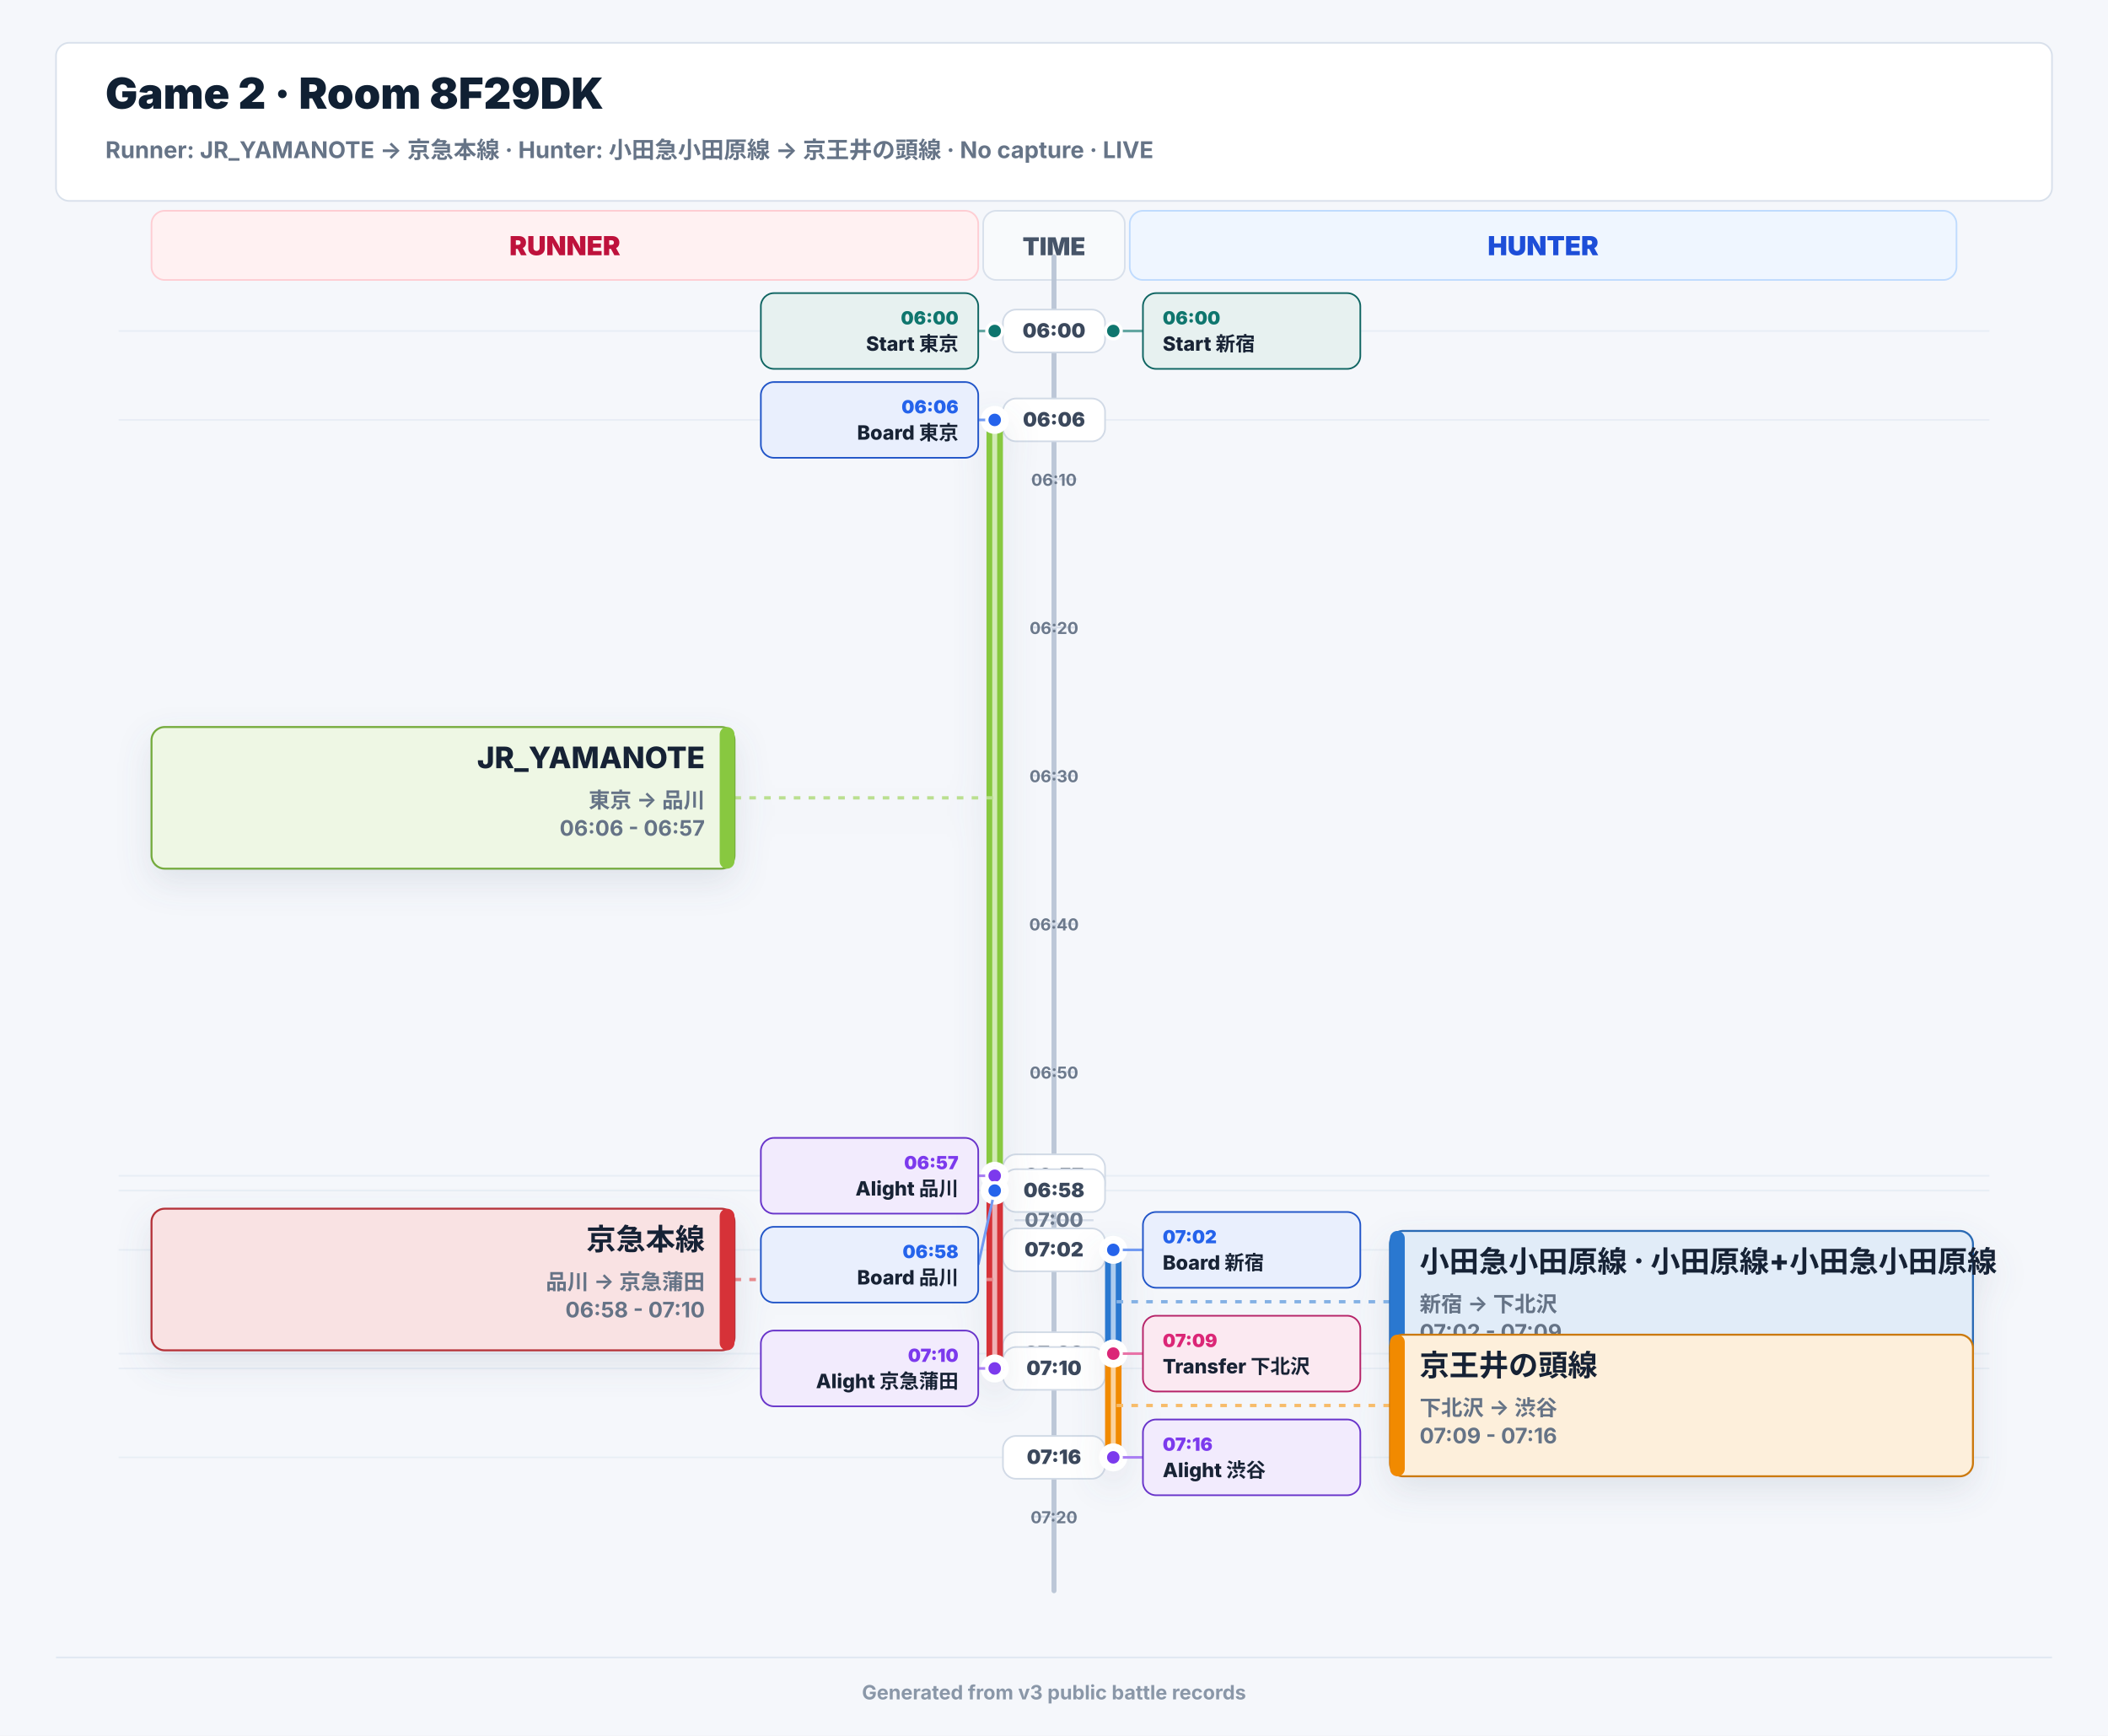
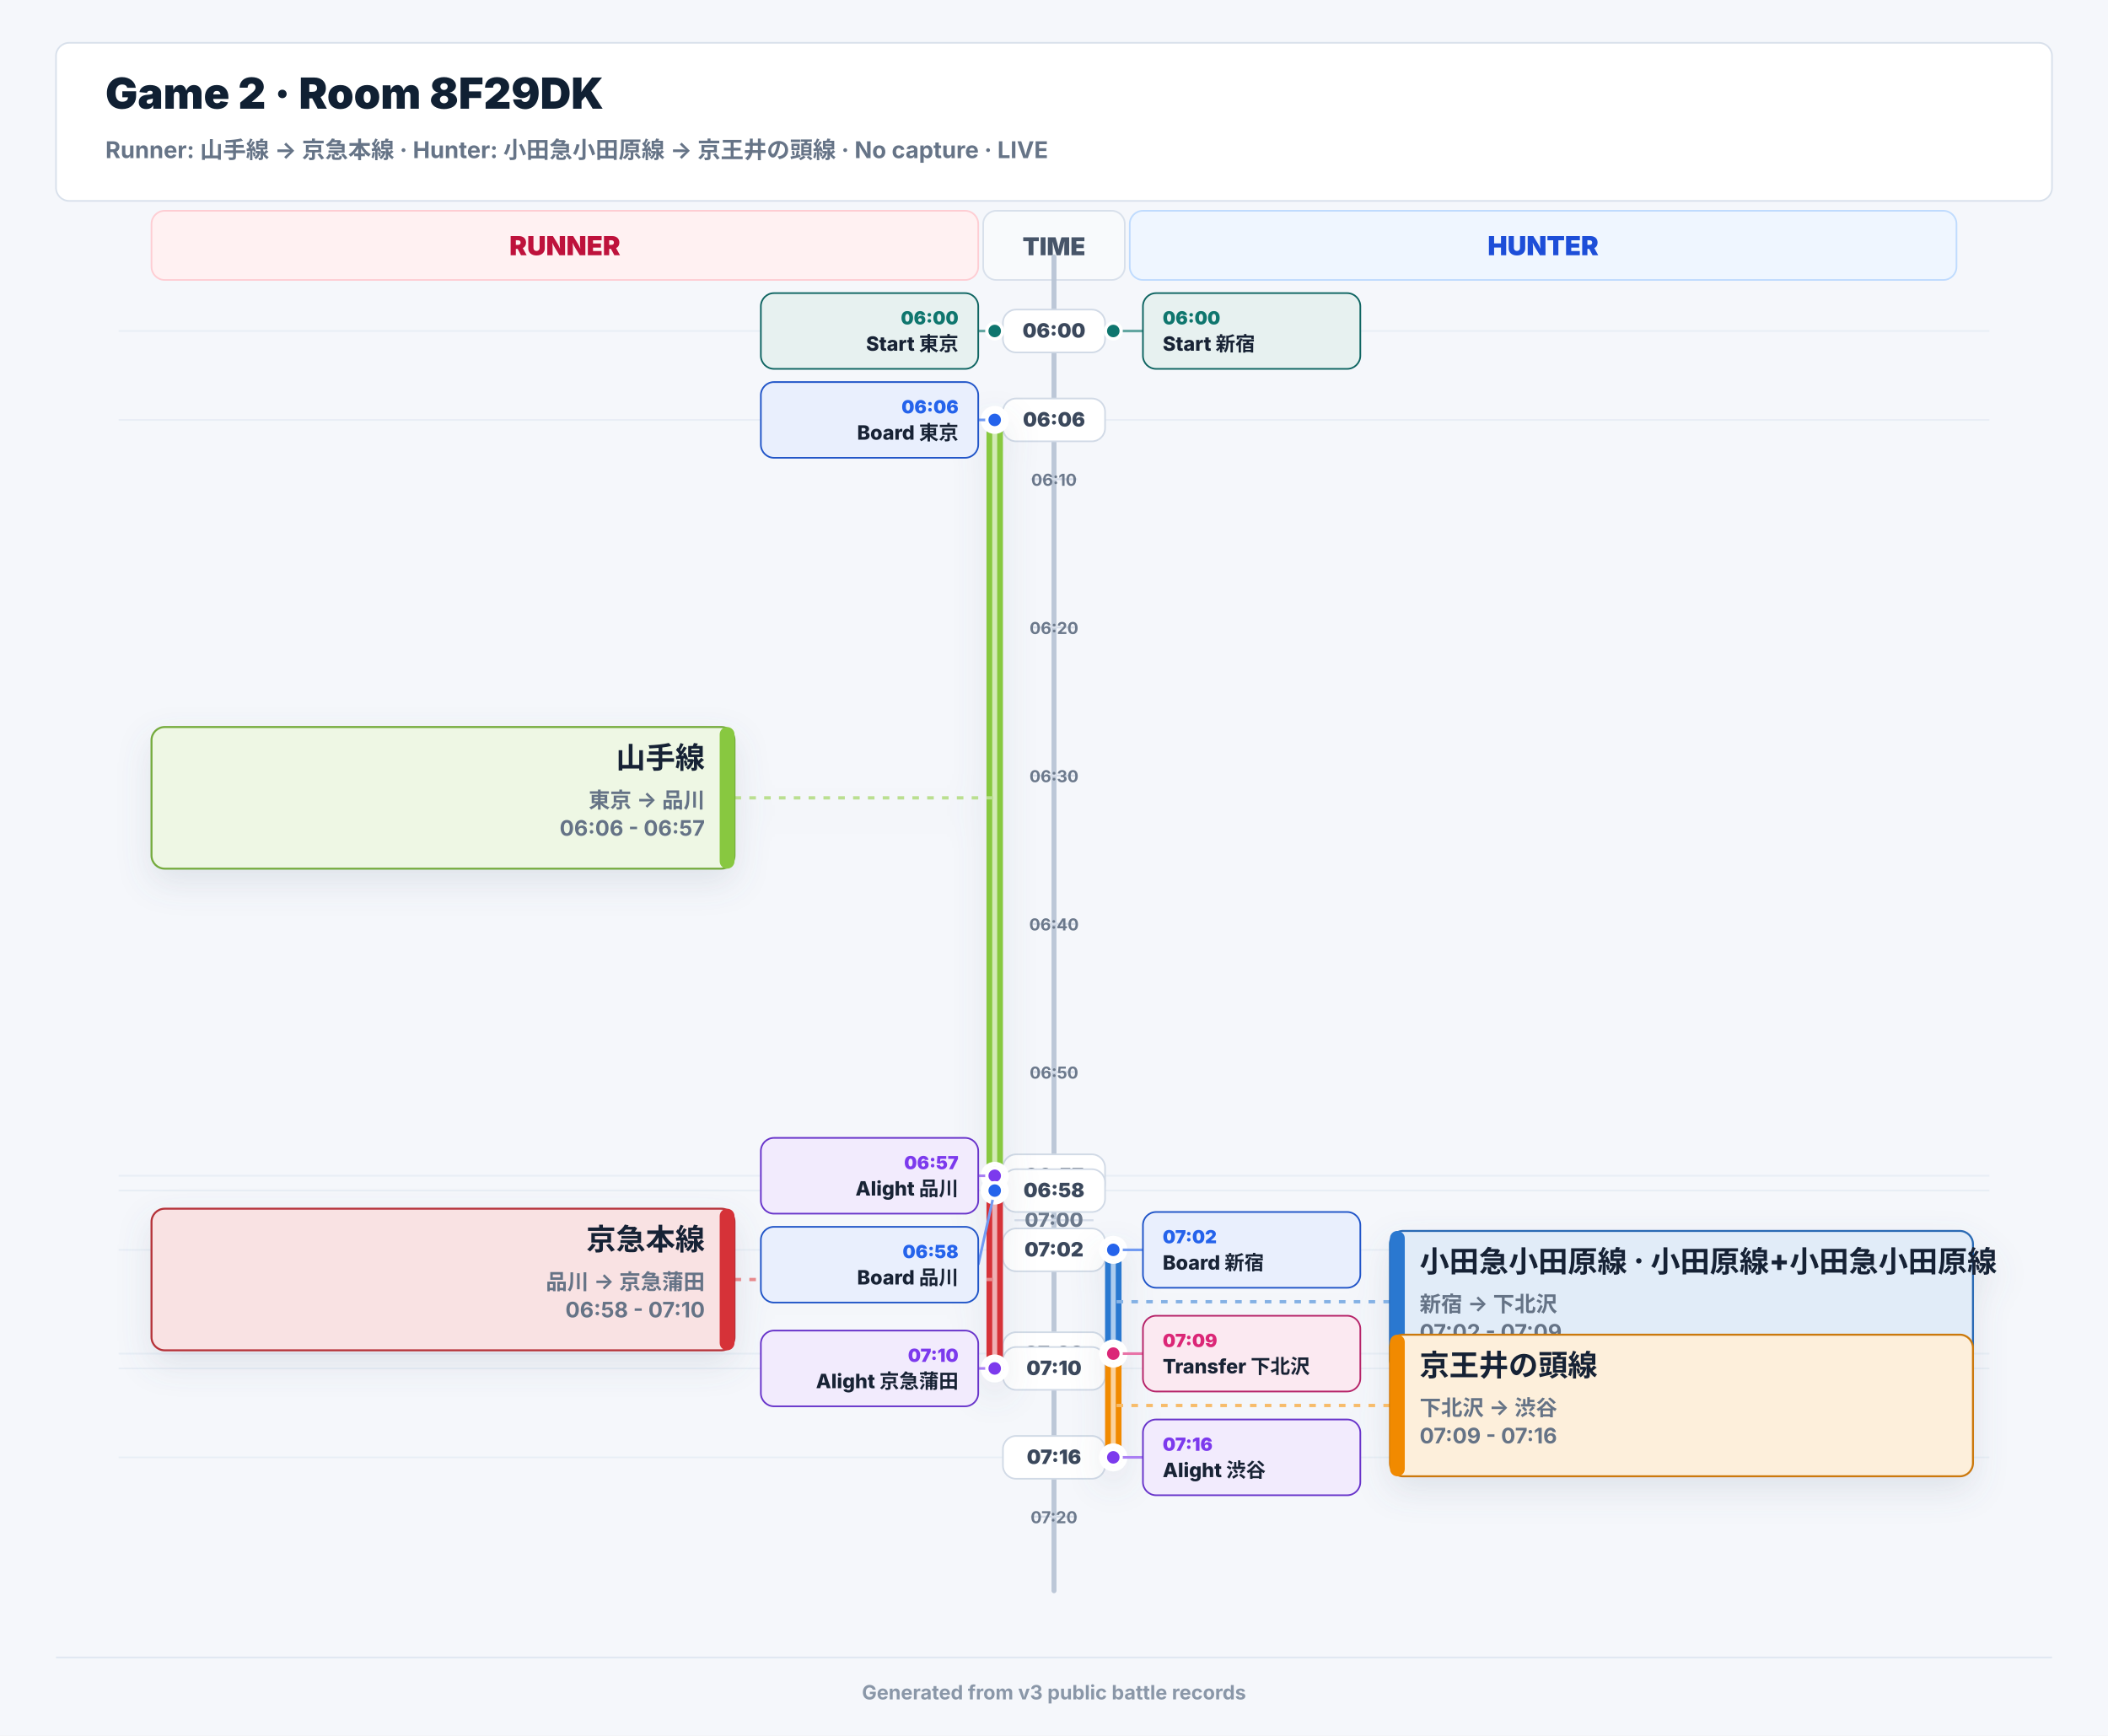
<svg xmlns="http://www.w3.org/2000/svg" width="1280" height="1054" viewBox="0 0 1280 1054" role="img" aria-label="Battle timeline">
  <defs>
    <filter id="softShadow" x="-20%" y="-20%" width="140%" height="140%">
      <feDropShadow dx="0" dy="8" stdDeviation="10" flood-color="#64748b" flood-opacity="0.16" />
    </filter>
  </defs>
  <g font-family="Inter, ui-sans-serif, system-ui, -apple-system, BlinkMacSystemFont, Segoe UI, sans-serif">
    <rect x="0" y="0" width="1280" height="100%" fill="#f5f7fb" />
    <rect x="34" y="26" width="1212" height="96" rx="8" fill="#ffffff" stroke="#d8e0eb" />
    <text x="64.0" y="66.0" font-size="26" font-weight="900" fill="#102033" text-anchor="start">Game 2 · Room 8F29DK</text>
-     <text x="64.0" y="96.0" font-size="14" font-weight="750" fill="#667487" text-anchor="start">Runner: JR_YAMANOTE -&gt; 京急本線 · Hunter: 小田急小田原線 -&gt; 京王井の頭線 · No capture · LIVE</text>
+     <text x="64.0" y="96.0" font-size="14" font-weight="750" fill="#667487" text-anchor="start">Runner: 山手線 -&gt; 京急本線 · Hunter: 小田急小田原線 -&gt; 京王井の頭線 · No capture · LIVE</text>
    <rect x="92" y="128" width="502" height="42" rx="8" fill="#fff1f2" stroke="#fecdd3" />
    <text x="343.0" y="155.0" font-size="16" font-weight="950" fill="#be123c" text-anchor="middle">RUNNER</text>
    <rect x="686" y="128" width="502" height="42" rx="8" fill="#eff6ff" stroke="#bfdbfe" />
    <text x="937.0" y="155.0" font-size="16" font-weight="950" fill="#1d4ed8" text-anchor="middle">HUNTER</text>
    <rect x="597" y="128" width="86" height="42" rx="8" fill="#f8fafc" stroke="#d8e0eb" />
    <text x="640.0" y="155.0" font-size="15" font-weight="950" fill="#475569" text-anchor="middle">TIME</text>
    <rect x="34" y="1006.0" width="1212" height="1" fill="#dfe7f1" />
    <g opacity="0.96">
      <line x1="640" y1="156.0" x2="640" y2="966.0" stroke="#b9c5d5" stroke-width="3" stroke-linecap="round" />
      <line x1="616" y1="201.0" x2="664" y2="201.0" stroke="#d4dce8" stroke-width="1.2" />
      <text x="640.0" y="205.0" font-size="12" font-weight="800" fill="#667487" text-anchor="middle">06:00</text>
      <line x1="626" y1="291.0" x2="654" y2="291.0" stroke="#d4dce8" stroke-width="1.2" />
      <text x="640.0" y="295.0" font-size="10" font-weight="650" fill="#667487" text-anchor="middle">06:10</text>
      <line x1="626" y1="381.0" x2="654" y2="381.0" stroke="#d4dce8" stroke-width="1.2" />
      <text x="640.0" y="385.0" font-size="10" font-weight="650" fill="#667487" text-anchor="middle">06:20</text>
      <line x1="626" y1="471.0" x2="654" y2="471.0" stroke="#d4dce8" stroke-width="1.2" />
      <text x="640.0" y="475.0" font-size="10" font-weight="650" fill="#667487" text-anchor="middle">06:30</text>
      <line x1="626" y1="561.0" x2="654" y2="561.0" stroke="#d4dce8" stroke-width="1.2" />
      <text x="640.0" y="565.0" font-size="10" font-weight="650" fill="#667487" text-anchor="middle">06:40</text>
      <line x1="626" y1="651.0" x2="654" y2="651.0" stroke="#d4dce8" stroke-width="1.2" />
      <text x="640.0" y="655.0" font-size="10" font-weight="650" fill="#667487" text-anchor="middle">06:50</text>
      <line x1="616" y1="741.0" x2="664" y2="741.0" stroke="#d4dce8" stroke-width="1.2" />
      <text x="640.0" y="745.0" font-size="12" font-weight="800" fill="#667487" text-anchor="middle">07:00</text>
      <line x1="626" y1="831.0" x2="654" y2="831.0" stroke="#d4dce8" stroke-width="1.2" />
      <text x="640.0" y="835.0" font-size="10" font-weight="650" fill="#667487" text-anchor="middle">07:10</text>
      <line x1="626" y1="921.0" x2="654" y2="921.0" stroke="#d4dce8" stroke-width="1.2" />
      <text x="640.0" y="925.0" font-size="10" font-weight="650" fill="#667487" text-anchor="middle">07:20</text>
      <line x1="72" y1="201.0" x2="1208" y2="201.0" stroke="#e7edf5" stroke-width="1" />
      <rect x="609" y="188.0" width="62" height="26" rx="8" fill="#ffffff" stroke="#cfd8e5" />
      <text x="640.0" y="205.0" font-size="12" font-weight="900" fill="#334155" text-anchor="middle">06:00</text>
      <line x1="72" y1="255.0" x2="1208" y2="255.0" stroke="#e7edf5" stroke-width="1" />
      <rect x="609" y="242.0" width="62" height="26" rx="8" fill="#ffffff" stroke="#cfd8e5" />
      <text x="640.0" y="259.0" font-size="12" font-weight="900" fill="#334155" text-anchor="middle">06:06</text>
      <line x1="72" y1="714.0" x2="1208" y2="714.0" stroke="#e7edf5" stroke-width="1" />
      <rect x="609" y="701.0" width="62" height="26" rx="8" fill="#ffffff" stroke="#cfd8e5" />
      <text x="640.0" y="718.0" font-size="12" font-weight="900" fill="#334155" text-anchor="middle">06:57</text>
      <line x1="72" y1="723.0" x2="1208" y2="723.0" stroke="#e7edf5" stroke-width="1" />
      <rect x="609" y="710.0" width="62" height="26" rx="8" fill="#ffffff" stroke="#cfd8e5" />
      <text x="640.0" y="727.0" font-size="12" font-weight="900" fill="#334155" text-anchor="middle">06:58</text>
      <line x1="72" y1="759.0" x2="1208" y2="759.0" stroke="#e7edf5" stroke-width="1" />
      <rect x="609" y="746.0" width="62" height="26" rx="8" fill="#ffffff" stroke="#cfd8e5" />
      <text x="640.0" y="763.0" font-size="12" font-weight="900" fill="#334155" text-anchor="middle">07:02</text>
      <line x1="72" y1="822.0" x2="1208" y2="822.0" stroke="#e7edf5" stroke-width="1" />
      <rect x="609" y="809.0" width="62" height="26" rx="8" fill="#ffffff" stroke="#cfd8e5" />
      <text x="640.0" y="826.0" font-size="12" font-weight="900" fill="#334155" text-anchor="middle">07:09</text>
      <line x1="72" y1="831.0" x2="1208" y2="831.0" stroke="#e7edf5" stroke-width="1" />
      <rect x="609" y="818.0" width="62" height="26" rx="8" fill="#ffffff" stroke="#cfd8e5" />
      <text x="640.0" y="835.0" font-size="12" font-weight="900" fill="#334155" text-anchor="middle">07:10</text>
      <line x1="72" y1="885.0" x2="1208" y2="885.0" stroke="#e7edf5" stroke-width="1" />
      <rect x="609" y="872.0" width="62" height="26" rx="8" fill="#ffffff" stroke="#cfd8e5" />
      <text x="640.0" y="889.0" font-size="12" font-weight="900" fill="#334155" text-anchor="middle">07:16</text>
    </g>
    <g filter="url(#softShadow)">
      <line x1="604" y1="255.0" x2="604" y2="714.0" stroke="#88C840" stroke-width="10" stroke-linecap="round" />
      <line x1="604" y1="255.0" x2="604" y2="714.0" stroke="#ffffff" stroke-opacity="0.62" stroke-width="3" stroke-linecap="round" />
      <circle cx="604" cy="255.0" r="7" fill="#88C840" stroke="#ffffff" stroke-width="3" />
      <circle cx="604" cy="714.0" r="7" fill="#88C840" stroke="#ffffff" stroke-width="3" />
      <line x1="446" y1="484.5" x2="604" y2="484.5" stroke="#badf90" stroke-width="2" stroke-dasharray="4 5" />
      <rect x="92" y="441.5" width="354" height="86" rx="8" fill="#eef7e4" stroke="#75ab3e" stroke-width="1.2" />
      <rect x="437" y="441.5" width="9" height="86" rx="4.5" fill="#88C840" />
-       <text x="428.0" y="466.5" font-size="18" font-weight="800" fill="#162235" text-anchor="end">JR_YAMANOTE</text>
+       <text x="428.0" y="466.5" font-size="18" font-weight="800" fill="#162235" text-anchor="end">山手線</text>
      <text x="428.0" y="490.5" font-size="13" font-weight="650" fill="#657386" text-anchor="end">東京 -&gt; 品川</text>
      <text x="428.0" y="507.5" font-size="13" font-weight="650" fill="#657386" text-anchor="end">06:06 - 06:57</text>
      <line x1="604" y1="723.0" x2="604" y2="831.0" stroke="#D63339" stroke-width="10" stroke-linecap="round" />
      <line x1="604" y1="723.0" x2="604" y2="831.0" stroke="#ffffff" stroke-opacity="0.62" stroke-width="3" stroke-linecap="round" />
      <circle cx="604" cy="723.0" r="7" fill="#D63339" stroke="#ffffff" stroke-width="3" />
      <circle cx="604" cy="831.0" r="7" fill="#D63339" stroke="#ffffff" stroke-width="3" />
      <line x1="446" y1="777.0" x2="604" y2="777.0" stroke="#e7898c" stroke-width="2" stroke-dasharray="4 5" />
      <rect x="92" y="734.0" width="354" height="86" rx="8" fill="#f9e2e3" stroke="#b53139" stroke-width="1.2" />
      <rect x="437" y="734.0" width="9" height="86" rx="4.5" fill="#D63339" />
      <text x="428.0" y="759.0" font-size="18" font-weight="800" fill="#162235" text-anchor="end">京急本線</text>
      <text x="428.0" y="783.0" font-size="13" font-weight="650" fill="#657386" text-anchor="end">品川 -&gt; 京急蒲田</text>
      <text x="428.0" y="800.0" font-size="13" font-weight="650" fill="#657386" text-anchor="end">06:58 - 07:10</text>
      <line x1="676" y1="759.0" x2="676" y2="822.0" stroke="#2B78D0" stroke-width="10" stroke-linecap="round" />
      <line x1="676" y1="759.0" x2="676" y2="822.0" stroke="#ffffff" stroke-opacity="0.62" stroke-width="3" stroke-linecap="round" />
      <circle cx="676" cy="759.0" r="7" fill="#2B78D0" stroke="#ffffff" stroke-width="3" />
      <circle cx="676" cy="822.0" r="7" fill="#2B78D0" stroke="#ffffff" stroke-width="3" />
      <line x1="844" y1="790.5" x2="676" y2="790.5" stroke="#84b1e4" stroke-width="2" stroke-dasharray="4 5" />
      <rect x="844" y="747.5" width="354" height="86" rx="8" fill="#e1ecf8" stroke="#296ab4" stroke-width="1.2" />
      <rect x="844" y="747.5" width="9" height="86" rx="4.5" fill="#2B78D0" />
      <text x="862.0" y="772.5" font-size="18" font-weight="800" fill="#162235" text-anchor="start">小田急小田原線 · 小田原線+小田急小田原線</text>
      <text x="862.0" y="796.5" font-size="13" font-weight="650" fill="#657386" text-anchor="start">新宿 -&gt; 下北沢</text>
      <text x="862.0" y="813.5" font-size="13" font-weight="650" fill="#657386" text-anchor="start">07:02 - 07:09</text>
      <line x1="676" y1="822.0" x2="676" y2="885.0" stroke="#F18A00" stroke-width="10" stroke-linecap="round" />
      <line x1="676" y1="822.0" x2="676" y2="885.0" stroke="#ffffff" stroke-opacity="0.62" stroke-width="3" stroke-linecap="round" />
      <circle cx="676" cy="822.0" r="7" fill="#F18A00" stroke="#ffffff" stroke-width="3" />
      <circle cx="676" cy="885.0" r="7" fill="#F18A00" stroke="#ffffff" stroke-width="3" />
      <line x1="844" y1="853.5" x2="676" y2="853.5" stroke="#f7bb6b" stroke-width="2" stroke-dasharray="4 5" />
      <rect x="844" y="810.5" width="354" height="86" rx="8" fill="#fdefdb" stroke="#cb790a" stroke-width="1.2" />
      <rect x="844" y="810.5" width="9" height="86" rx="4.5" fill="#F18A00" />
      <text x="862.0" y="835.5" font-size="18" font-weight="800" fill="#162235" text-anchor="start">京王井の頭線</text>
      <text x="862.0" y="859.5" font-size="13" font-weight="650" fill="#657386" text-anchor="start">下北沢 -&gt; 渋谷</text>
      <text x="862.0" y="876.5" font-size="13" font-weight="650" fill="#657386" text-anchor="start">07:09 - 07:16</text>
    </g>
    <g>
      <line x1="594" y1="201.0" x2="604" y2="201.0" stroke="#63a6a1" stroke-width="1.6" />
      <circle cx="604" cy="201.0" r="4.8" fill="#0f766e" stroke="#ffffff" stroke-width="2" />
      <rect x="462" y="178.0" width="132" height="46" rx="8" fill="#e7f1f0" stroke="#0f6562" />
      <text x="582.0" y="197.0" font-size="11" font-weight="900" fill="#0f766e" text-anchor="end">06:00</text>
      <text x="582.0" y="213.0" font-size="12" font-weight="800" fill="#182335" text-anchor="end">Start 東京</text>
      <line x1="594" y1="255.0" x2="604" y2="255.0" stroke="#719af2" stroke-width="1.6" />
      <circle cx="604" cy="255.0" r="4.8" fill="#2563eb" stroke="#ffffff" stroke-width="2" />
      <rect x="462" y="232.0" width="132" height="46" rx="8" fill="#e9effd" stroke="#2155c8" />
      <text x="582.0" y="251.0" font-size="11" font-weight="900" fill="#2563eb" text-anchor="end">06:06</text>
      <text x="582.0" y="267.0" font-size="12" font-weight="800" fill="#182335" text-anchor="end">Board 東京</text>
      <line x1="594" y1="714.0" x2="604" y2="714.0" stroke="#aa7ff3" stroke-width="1.6" />
      <circle cx="604" cy="714.0" r="4.8" fill="#7c3aed" stroke="#ffffff" stroke-width="2" />
      <rect x="462" y="691.0" width="132" height="46" rx="8" fill="#f2ebfd" stroke="#6834ca" />
      <text x="582.0" y="710.0" font-size="11" font-weight="900" fill="#7c3aed" text-anchor="end">06:57</text>
      <text x="582.0" y="726.0" font-size="12" font-weight="800" fill="#182335" text-anchor="end">Alight 品川</text>
      <line x1="594" y1="768.0" x2="604" y2="723.0" stroke="#719af2" stroke-width="1.6" />
      <circle cx="604" cy="723.0" r="4.8" fill="#2563eb" stroke="#ffffff" stroke-width="2" />
      <rect x="462" y="745.0" width="132" height="46" rx="8" fill="#e9effd" stroke="#2155c8" />
      <text x="582.0" y="764.0" font-size="11" font-weight="900" fill="#2563eb" text-anchor="end">06:58</text>
      <text x="582.0" y="780.0" font-size="12" font-weight="800" fill="#182335" text-anchor="end">Board 品川</text>
      <line x1="594" y1="831.0" x2="604" y2="831.0" stroke="#aa7ff3" stroke-width="1.6" />
      <circle cx="604" cy="831.0" r="4.8" fill="#7c3aed" stroke="#ffffff" stroke-width="2" />
      <rect x="462" y="808.0" width="132" height="46" rx="8" fill="#f2ebfd" stroke="#6834ca" />
      <text x="582.0" y="827.0" font-size="11" font-weight="900" fill="#7c3aed" text-anchor="end">07:10</text>
      <text x="582.0" y="843.0" font-size="12" font-weight="800" fill="#182335" text-anchor="end">Alight 京急蒲田</text>
      <line x1="694" y1="201.0" x2="676" y2="201.0" stroke="#63a6a1" stroke-width="1.6" />
      <circle cx="676" cy="201.0" r="4.8" fill="#0f766e" stroke="#ffffff" stroke-width="2" />
      <rect x="694" y="178.0" width="132" height="46" rx="8" fill="#e7f1f0" stroke="#0f6562" />
      <text x="706.0" y="197.0" font-size="11" font-weight="900" fill="#0f766e" text-anchor="start">06:00</text>
      <text x="706.0" y="213.0" font-size="12" font-weight="800" fill="#182335" text-anchor="start">Start 新宿</text>
      <line x1="694" y1="759.0" x2="676" y2="759.0" stroke="#719af2" stroke-width="1.6" />
      <circle cx="676" cy="759.0" r="4.8" fill="#2563eb" stroke="#ffffff" stroke-width="2" />
      <rect x="694" y="736.0" width="132" height="46" rx="8" fill="#e9effd" stroke="#2155c8" />
      <text x="706.0" y="755.0" font-size="11" font-weight="900" fill="#2563eb" text-anchor="start">07:02</text>
      <text x="706.0" y="771.0" font-size="12" font-weight="800" fill="#182335" text-anchor="start">Board 新宿</text>
      <line x1="694" y1="822.0" x2="676" y2="822.0" stroke="#e873a7" stroke-width="1.6" />
      <circle cx="676" cy="822.0" r="4.8" fill="#db2777" stroke="#ffffff" stroke-width="2" />
      <rect x="694" y="799.0" width="132" height="46" rx="8" fill="#fbe9f1" stroke="#b62469" />
      <text x="706.0" y="818.0" font-size="11" font-weight="900" fill="#db2777" text-anchor="start">07:09</text>
      <text x="706.0" y="834.0" font-size="12" font-weight="800" fill="#182335" text-anchor="start">Transfer 下北沢</text>
      <line x1="694" y1="885.0" x2="676" y2="885.0" stroke="#aa7ff3" stroke-width="1.6" />
      <circle cx="676" cy="885.0" r="4.8" fill="#7c3aed" stroke="#ffffff" stroke-width="2" />
      <rect x="694" y="862.0" width="132" height="46" rx="8" fill="#f2ebfd" stroke="#6834ca" />
      <text x="706.0" y="881.0" font-size="11" font-weight="900" fill="#7c3aed" text-anchor="start">07:16</text>
      <text x="706.0" y="897.0" font-size="12" font-weight="800" fill="#182335" text-anchor="start">Alight 渋谷</text>
    </g>
    <text x="640.0" y="1032.0" font-size="12" font-weight="650" fill="#8a97a8" text-anchor="middle">Generated from v3 public battle records</text>
  </g>
</svg>
